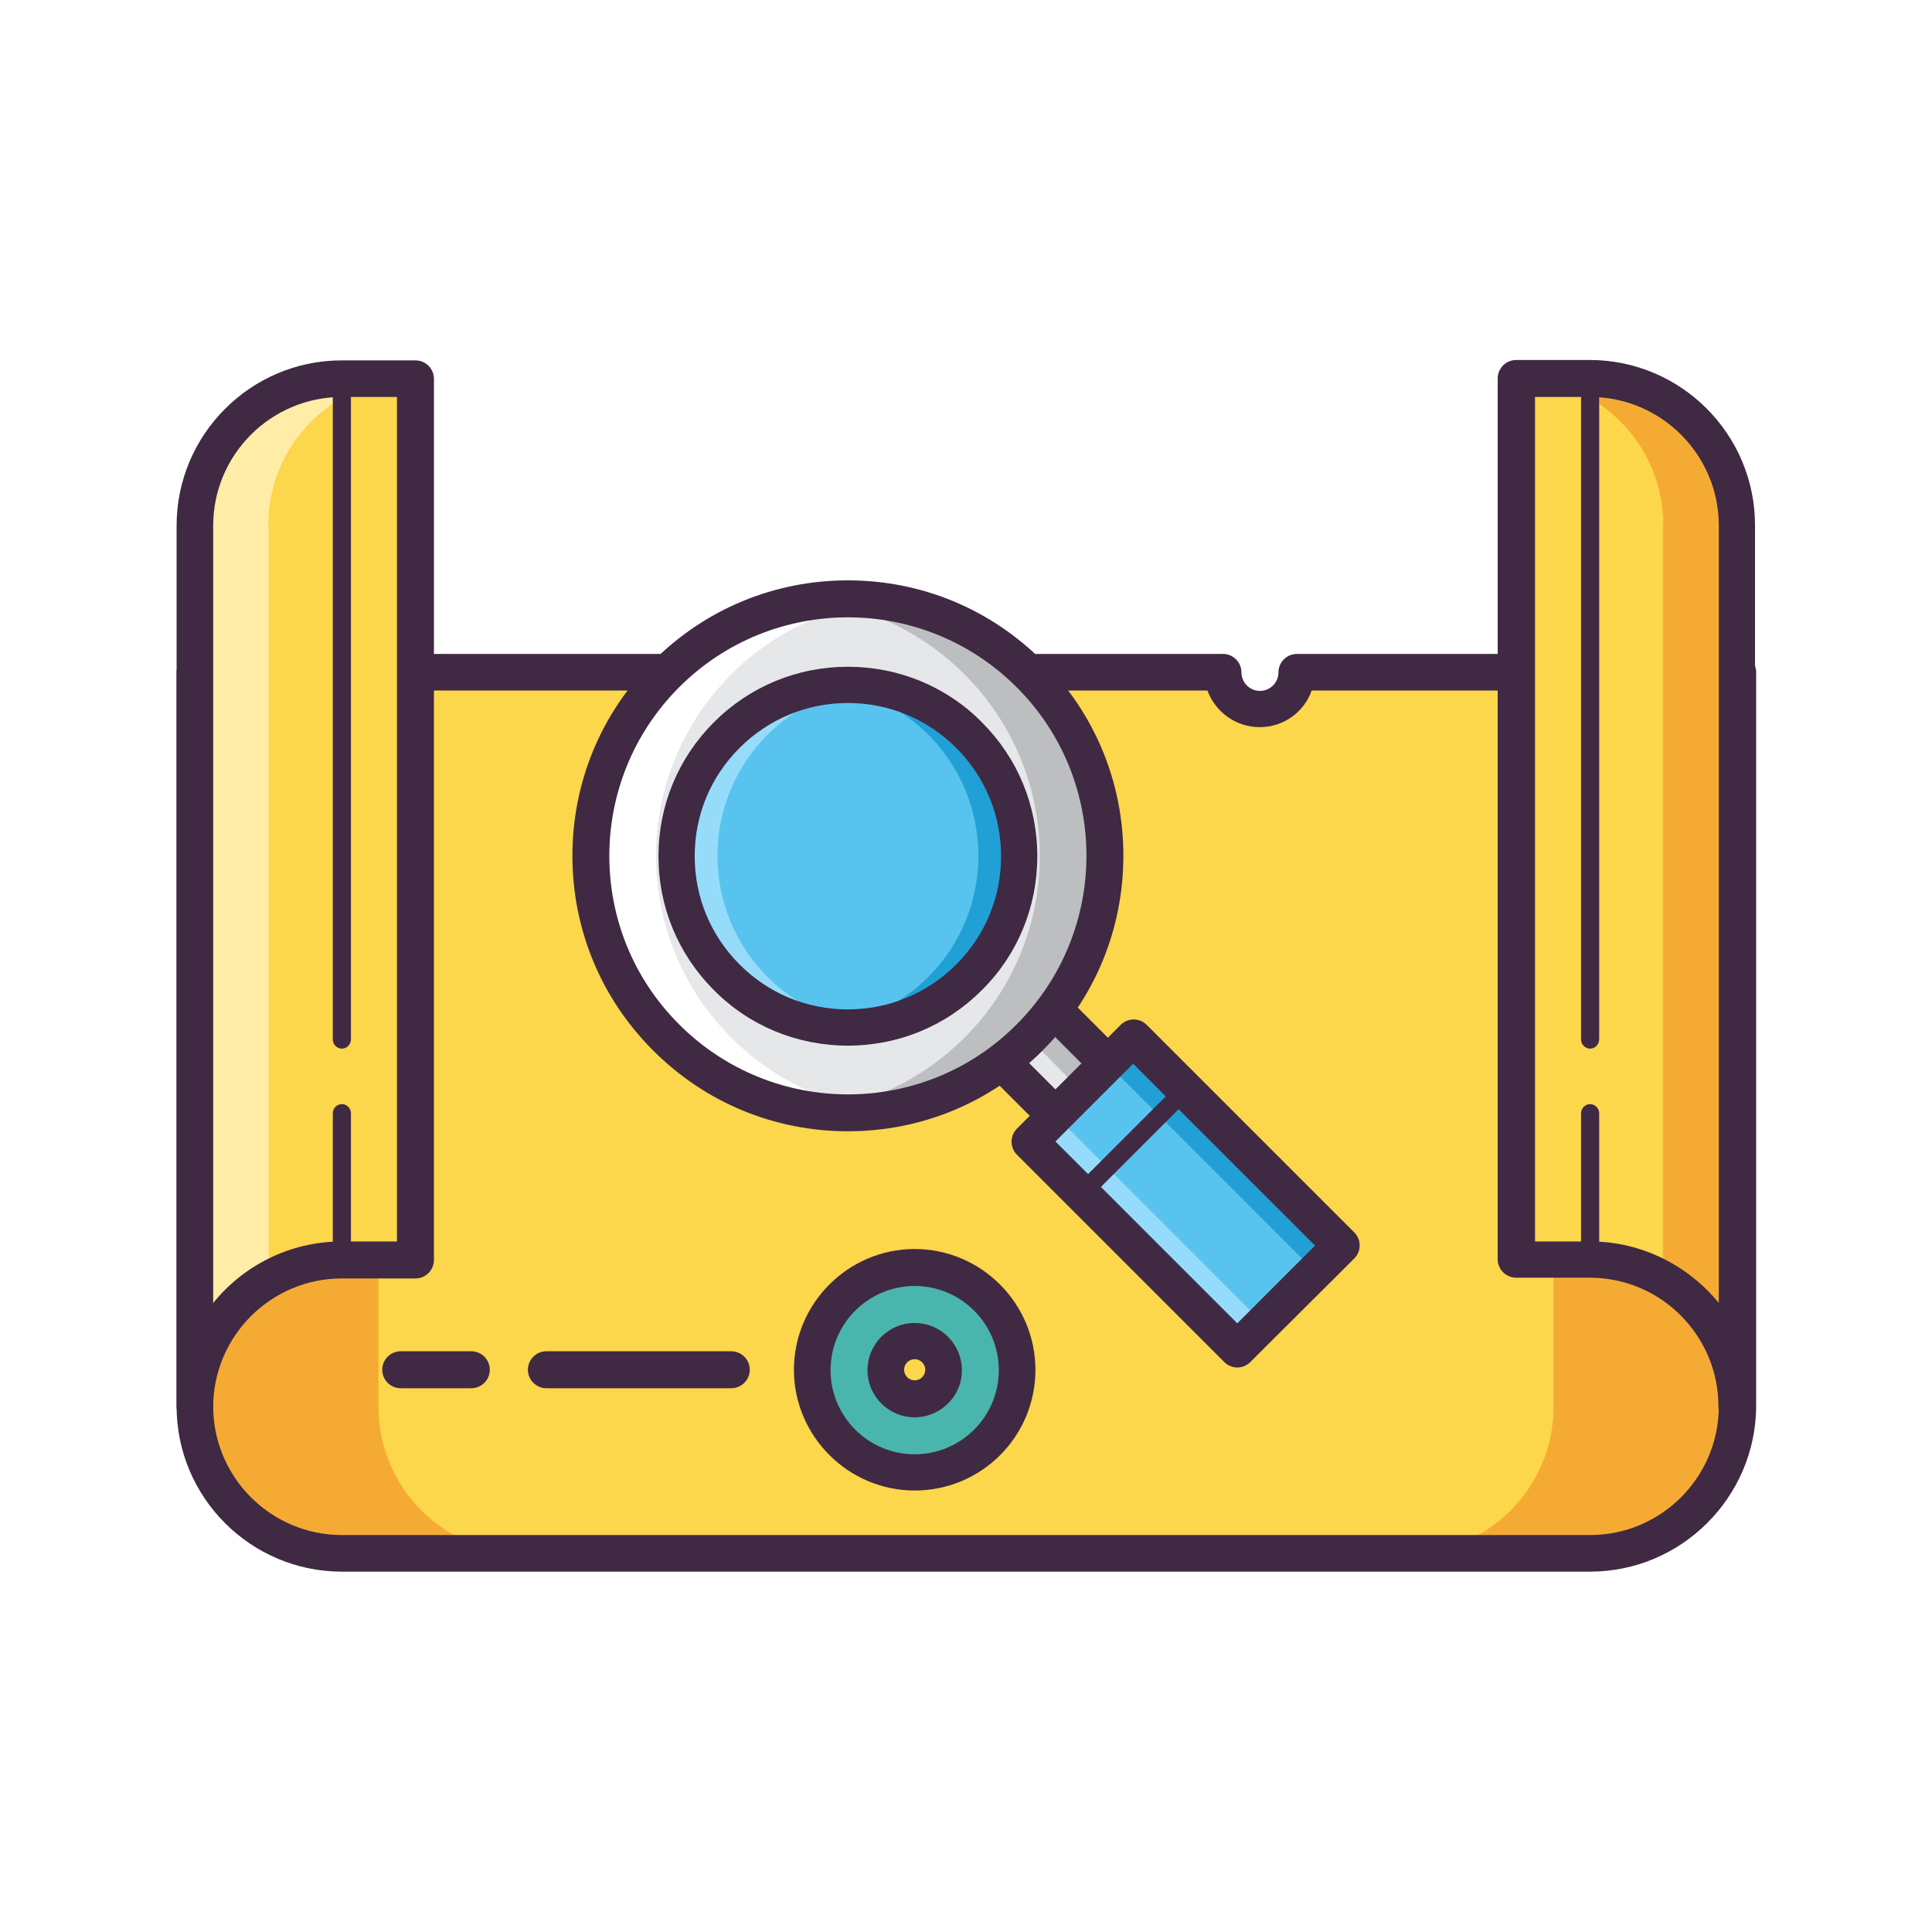
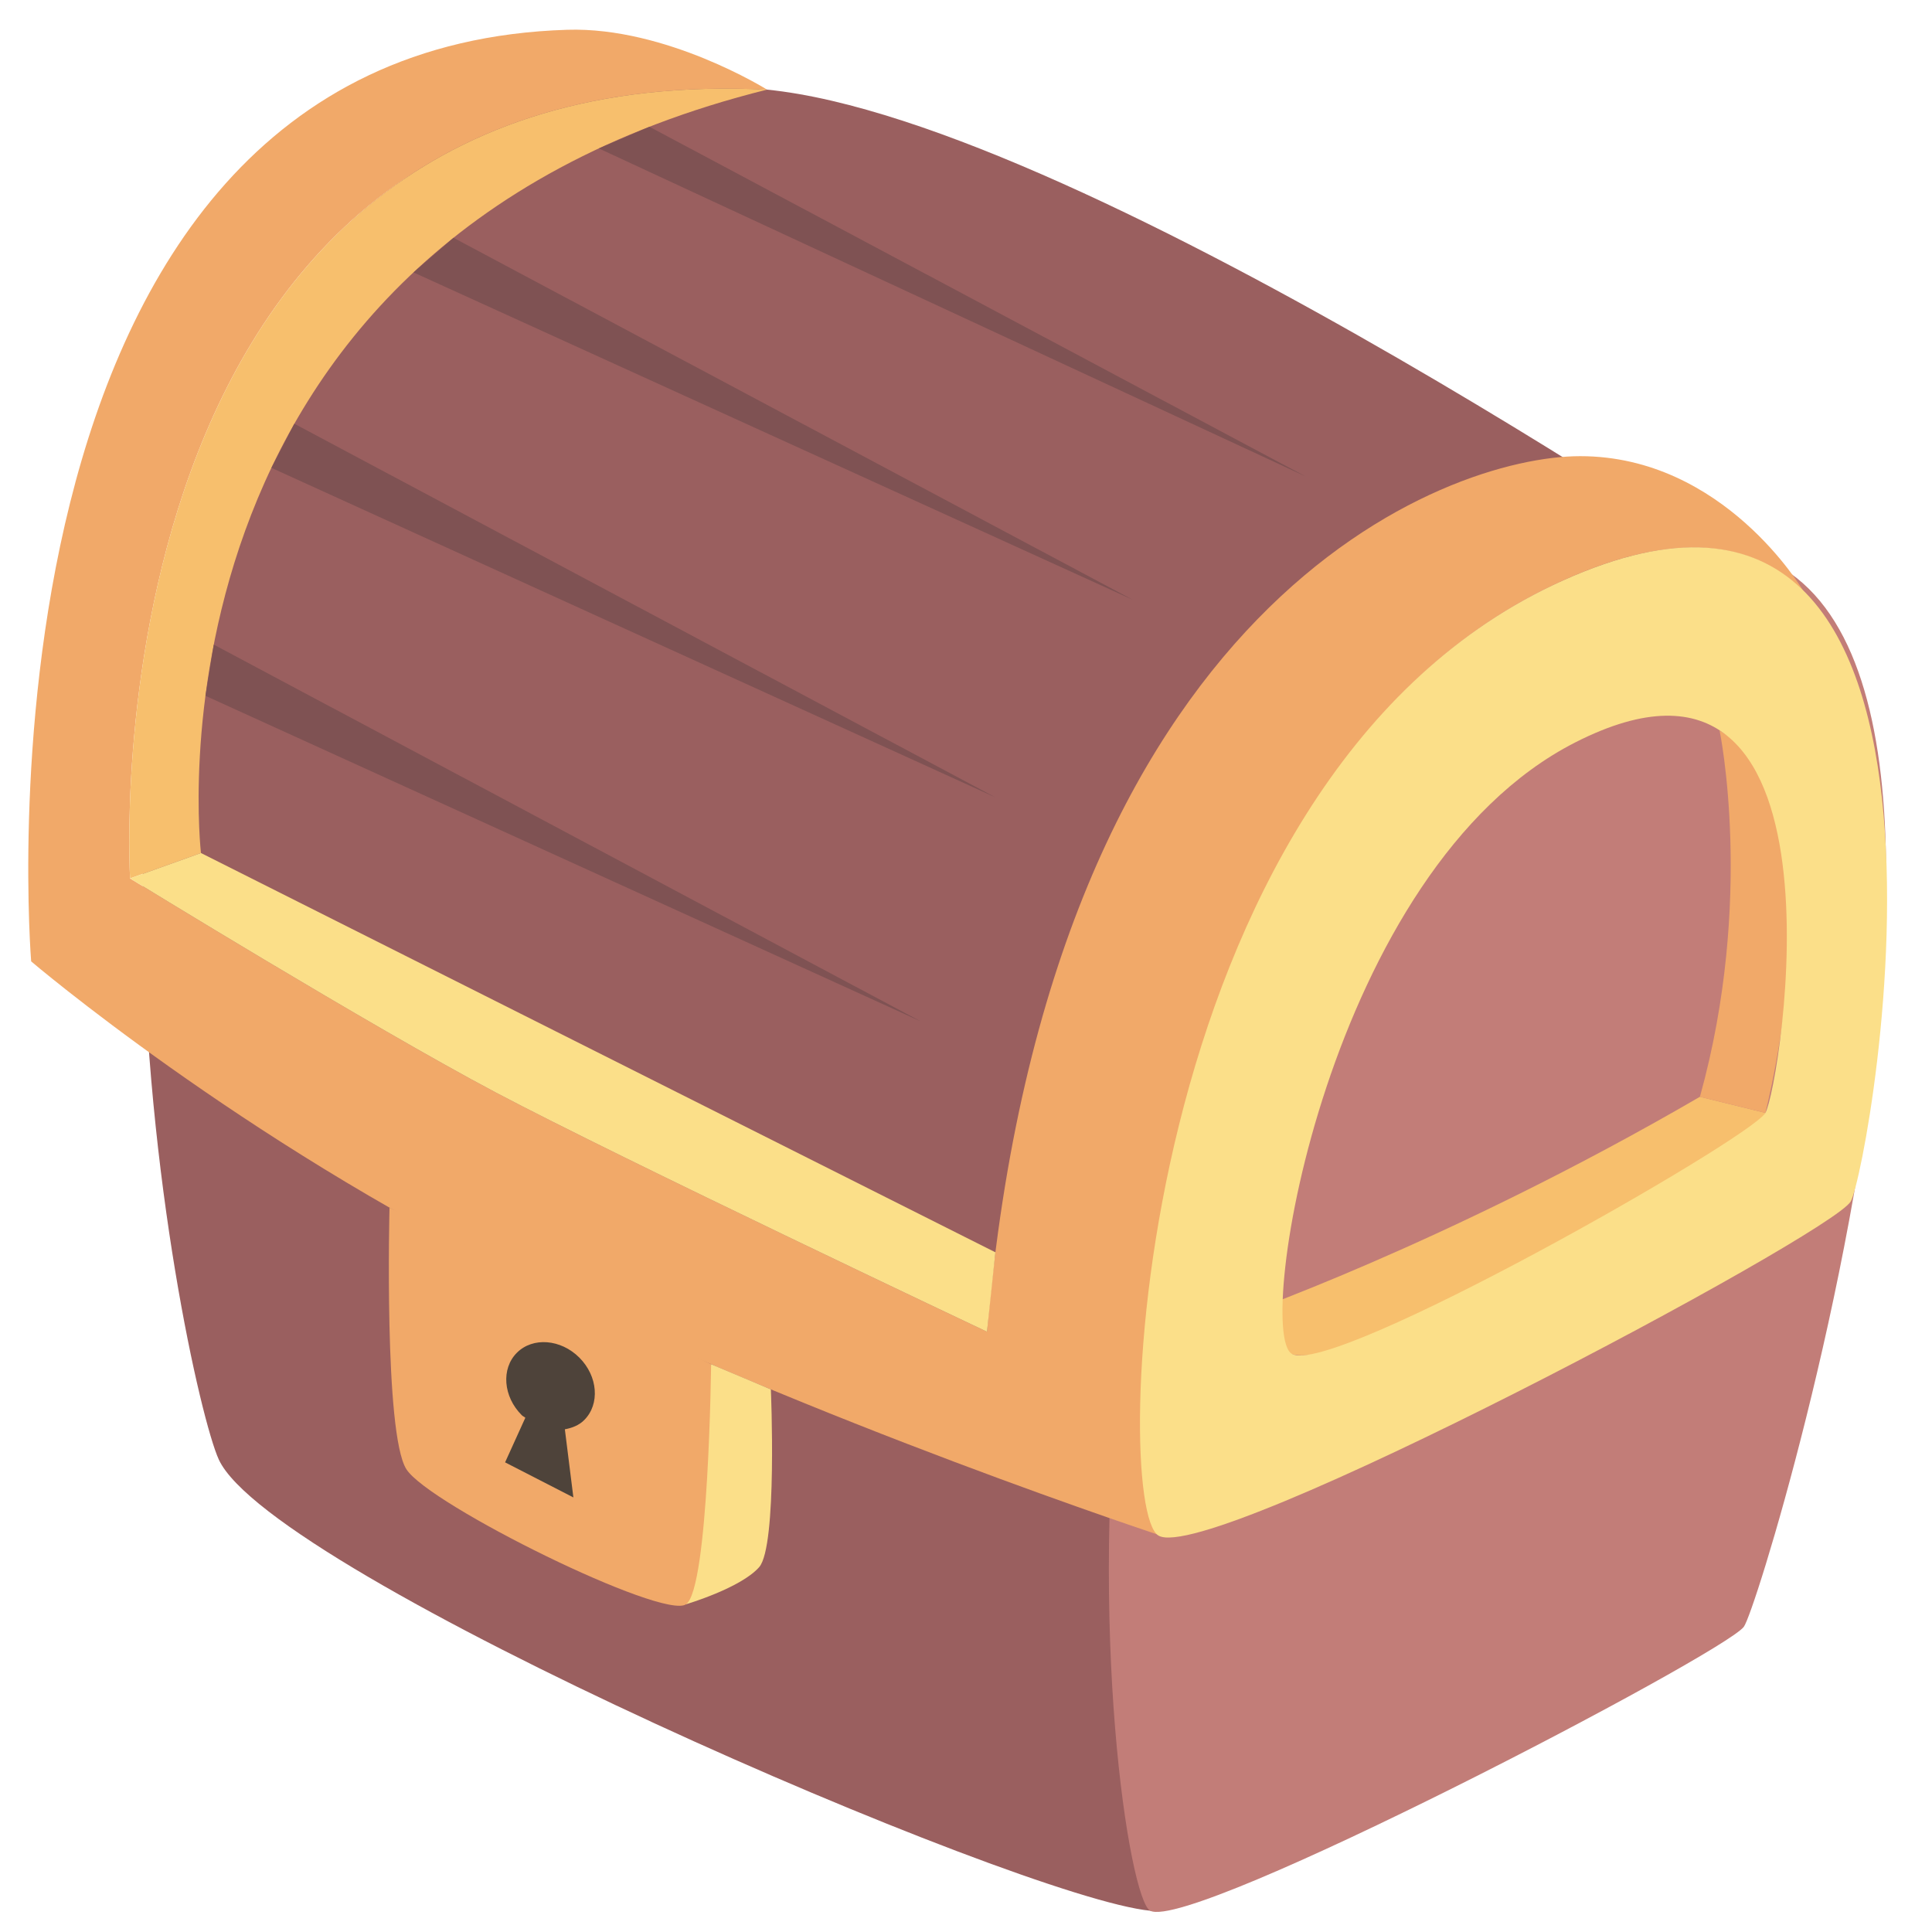
- <svg xmlns="http://www.w3.org/2000/svg" width="350px" height="350px" viewBox="0 0 350 350" version="1.1">
-   <g id="surface1">
-     <path style=" stroke:none;fill-rule:nonzero;fill:rgb(98.824%,83.922%,29.412%);fill-opacity:1;" d="M 234.883 121.816 C 234.883 125.508 231.875 128.445 228.254 128.445 C 224.562 128.445 221.621 125.438 221.621 121.816 L 35.344 121.816 L 35.344 254.844 C 35.344 269.539 47.234 281.434 61.934 281.434 L 288.133 281.434 C 302.832 281.434 314.727 269.539 314.727 254.844 L 314.727 121.816 Z M 234.883 121.816 " />
-     <path style=" stroke:none;fill-rule:nonzero;fill:rgb(25.098%,16.078%,26.275%);fill-opacity:1;" d="M 288.066 284.172 L 61.934 284.172 C 45.73 284.172 32.609 270.977 32.609 254.844 L 32.609 121.816 C 32.609 120.312 33.836 119.082 35.344 119.082 L 221.551 119.082 C 223.055 119.082 224.285 120.312 224.285 121.816 C 224.285 124.004 226.062 125.711 228.184 125.711 C 230.371 125.711 232.078 123.934 232.078 121.816 C 232.078 120.312 233.309 119.082 234.812 119.082 L 314.656 119.082 C 316.16 119.082 317.391 120.312 317.391 121.816 L 317.391 254.844 C 317.391 270.977 304.266 284.168 288.066 284.168 Z M 38.078 124.551 L 38.078 254.844 C 38.078 268.039 48.809 278.699 61.934 278.699 L 288.066 278.699 C 301.258 278.699 311.922 267.969 311.922 254.844 L 311.922 124.551 L 237.207 124.551 C 236.047 128.379 232.422 131.18 228.25 131.18 C 224.082 131.18 220.461 128.379 219.297 124.551 Z M 38.078 124.551 " />
-     <path style=" stroke:none;fill-rule:nonzero;fill:rgb(96.078%,67.059%,20%);fill-opacity:1;" d="M 281.438 121.816 L 281.438 254.844 C 281.438 269.539 269.539 281.434 254.844 281.434 L 288.133 281.434 C 302.832 281.434 314.727 269.539 314.727 254.844 L 314.727 121.816 Z M 281.438 121.816 " />
-     <path style=" stroke:none;fill-rule:nonzero;fill:rgb(96.078%,67.059%,20%);fill-opacity:1;" d="M 68.562 121.816 L 68.562 254.844 C 68.562 269.539 80.457 281.434 95.156 281.434 L 61.934 281.434 C 47.234 281.434 35.344 269.539 35.344 254.844 L 35.344 121.816 Z M 68.562 121.816 " />
-     <path style=" stroke:none;fill-rule:nonzero;fill:rgb(25.098%,16.078%,26.275%);fill-opacity:1;" d="M 288.066 284.719 L 61.934 284.719 C 45.461 284.719 31.992 271.32 31.992 254.773 L 31.992 121.816 C 31.992 119.969 33.496 118.465 35.344 118.465 L 221.551 118.465 C 223.398 118.465 224.902 119.969 224.902 121.816 C 224.902 123.664 226.406 125.164 228.25 125.164 C 230.098 125.164 231.602 123.664 231.602 121.816 C 231.602 119.969 233.105 118.465 234.949 118.465 L 314.793 118.465 C 316.641 118.465 318.145 119.969 318.145 121.816 L 318.145 254.844 C 318.008 271.32 304.539 284.715 288.066 284.715 Z M 288.066 278.086 C 300.918 278.086 311.375 267.625 311.375 254.773 L 311.375 125.098 L 237.617 125.098 C 236.25 128.992 232.559 131.727 228.184 131.727 C 223.875 131.727 220.117 128.926 218.75 125.098 L 38.625 125.098 L 38.625 254.773 C 38.625 267.625 49.082 278.086 61.934 278.086 Z M 288.066 278.086 " />
-     <path style=" stroke:none;fill-rule:nonzero;fill:rgb(98.824%,83.922%,29.412%);fill-opacity:1;" d="M 314.656 254.844 C 314.656 240.148 302.766 228.254 288.066 228.254 L 274.734 228.254 L 274.734 68.562 L 288.066 68.562 C 302.766 68.562 314.656 80.457 314.656 95.156 Z M 314.656 254.844 " />
-     <path style=" stroke:none;fill-rule:nonzero;fill:rgb(25.098%,16.078%,26.275%);fill-opacity:1;" d="M 314.656 257.578 C 313.156 257.578 311.922 256.348 311.922 254.844 C 311.922 241.648 301.191 230.988 288.066 230.988 L 274.734 230.988 C 273.984 230.988 273.301 230.715 272.82 230.168 C 272.273 229.621 272 228.938 272 228.254 L 272 68.562 C 272 67.062 273.234 65.828 274.734 65.828 L 288.066 65.828 C 304.266 65.828 317.391 79.023 317.391 95.156 L 317.391 254.773 C 317.391 256.348 316.164 257.578 314.656 257.578 Z M 288.066 225.449 C 297.91 225.449 306.594 230.305 311.922 237.754 L 311.922 95.156 C 311.922 81.961 301.191 71.297 288.066 71.297 L 277.469 71.297 L 277.469 225.449 Z M 288.066 225.449 " />
-     <path style=" stroke:none;fill-rule:nonzero;fill:rgb(96.078%,67.059%,20%);fill-opacity:1;" d="M 301.328 95.156 C 301.328 80.457 289.434 68.562 274.734 68.562 L 288 68.562 C 302.695 68.562 314.59 80.457 314.59 95.156 L 314.59 254.773 C 314.59 244.93 309.258 236.32 301.258 231.738 L 301.258 95.156 Z M 301.328 95.156 " />
-     <path style=" stroke:none;fill-rule:nonzero;fill:rgb(25.098%,16.078%,26.275%);fill-opacity:1;" d="M 314.656 258.125 C 312.812 258.125 311.309 256.621 311.309 254.777 C 311.309 241.926 300.852 231.465 288 231.465 L 274.668 231.465 C 272.82 231.465 271.32 229.961 271.32 228.117 L 271.32 68.562 C 271.32 66.719 272.82 65.215 274.668 65.215 L 288 65.215 C 304.473 65.215 317.938 78.613 317.938 95.156 L 317.938 254.773 C 318.008 256.621 316.504 258.125 314.656 258.125 Z M 278.086 224.902 L 288.066 224.902 C 297.43 224.902 305.84 229.277 311.379 236.047 L 311.379 95.227 C 311.379 82.375 300.918 71.914 288.066 71.914 L 278.086 71.914 Z M 278.086 224.902 " />
-     <path style=" stroke:none;fill-rule:nonzero;fill:rgb(25.098%,16.078%,26.275%);fill-opacity:1;" d="M 288.066 189.969 C 287.18 189.969 286.426 189.219 286.426 188.328 L 286.426 68.562 C 286.426 67.676 287.18 66.922 288.066 66.922 C 288.953 66.922 289.707 67.676 289.707 68.562 L 289.707 188.262 C 289.707 189.219 288.953 189.969 288.066 189.969 Z M 288.066 229.891 C 287.18 229.891 286.426 229.141 286.426 228.254 L 286.426 201.66 C 286.426 200.773 287.18 200.02 288.066 200.02 C 288.953 200.02 289.707 200.773 289.707 201.66 L 289.707 228.25 C 289.707 229.141 288.953 229.891 288.066 229.891 Z M 288.066 229.891 " />
-     <path style=" stroke:none;fill-rule:nonzero;fill:rgb(98.824%,83.922%,29.412%);fill-opacity:1;" d="M 35.344 254.844 C 35.344 240.148 47.234 228.254 61.934 228.254 L 75.266 228.254 L 75.266 68.562 L 61.934 68.562 C 47.234 68.562 35.344 80.457 35.344 95.156 Z M 35.344 254.844 " />
-     <path style=" stroke:none;fill-rule:nonzero;fill:rgb(25.098%,16.078%,26.275%);fill-opacity:1;" d="M 35.344 257.578 C 33.836 257.578 32.609 256.348 32.609 254.844 L 32.609 95.156 C 32.609 78.953 45.801 65.828 61.934 65.828 L 75.266 65.828 C 76.766 65.828 78 67.059 78 68.562 L 78 228.184 C 78 228.934 77.723 229.617 77.18 230.098 C 76.633 230.645 75.945 230.918 75.266 230.918 L 61.934 230.918 C 48.742 230.918 38.078 241.648 38.078 254.773 C 38.078 256.348 36.844 257.578 35.344 257.578 Z M 61.934 71.301 C 48.742 71.301 38.078 82.031 38.078 95.156 L 38.078 237.754 C 43.406 230.305 52.09 225.449 61.934 225.449 L 72.531 225.449 L 72.531 71.297 L 61.934 71.297 Z M 61.934 71.301 " />
-     <path style=" stroke:none;fill-rule:nonzero;fill:rgb(100%,92.549%,65.098%);fill-opacity:1;" d="M 48.602 95.156 C 48.602 80.457 60.5 68.562 75.195 68.562 L 61.934 68.562 C 47.234 68.562 35.344 80.457 35.344 95.156 L 35.344 254.773 C 35.344 244.93 40.672 236.32 48.672 231.738 L 48.672 95.156 Z M 48.602 95.156 " />
-     <path style=" stroke:none;fill-rule:nonzero;fill:rgb(25.098%,16.078%,26.275%);fill-opacity:1;" d="M 35.344 258.125 C 33.496 258.125 31.992 256.621 31.992 254.777 L 31.992 95.227 C 31.992 78.75 45.391 65.285 61.934 65.285 L 75.266 65.285 C 77.109 65.285 78.613 66.789 78.613 68.633 L 78.613 228.254 C 78.613 230.098 77.109 231.602 75.266 231.602 L 61.934 231.602 C 49.082 231.602 38.621 242.062 38.621 254.914 C 38.621 256.621 37.188 258.125 35.344 258.125 Z M 61.934 71.914 C 49.082 71.914 38.621 82.375 38.621 95.227 L 38.621 236.047 C 44.094 229.277 52.5 224.902 61.934 224.902 L 71.914 224.902 L 71.914 71.914 Z M 61.934 71.914 " />
-     <path style=" stroke:none;fill-rule:nonzero;fill:rgb(25.098%,16.078%,26.275%);fill-opacity:1;" d="M 61.934 189.969 C 61.047 189.969 60.293 189.219 60.293 188.328 L 60.293 68.562 C 60.293 67.676 61.043 66.922 61.934 66.922 C 62.82 66.922 63.574 67.676 63.574 68.562 L 63.574 188.262 C 63.574 189.219 62.824 189.969 61.934 189.969 Z M 61.934 229.891 C 61.047 229.891 60.293 229.141 60.293 228.254 L 60.293 201.66 C 60.293 200.773 61.043 200.02 61.934 200.02 C 62.82 200.02 63.574 200.773 63.574 201.66 L 63.574 228.25 C 63.574 229.141 62.824 229.891 61.934 229.891 Z M 61.934 229.891 " />
-     <path style=" stroke:none;fill-rule:nonzero;fill:rgb(90.196%,90.588%,90.98%);fill-opacity:1;" d="M 181.84 173.84 L 200.645 192.645 L 191.219 202.07 L 172.414 183.266 Z M 181.84 173.84 " />
-     <path style=" stroke:none;fill-rule:nonzero;fill:rgb(73.725%,74.51%,75.294%);fill-opacity:1;" d="M 181.836 173.836 L 177.121 178.555 L 195.781 197.559 L 200.637 192.703 Z M 181.836 173.836 " />
-     <path style=" stroke:none;fill-rule:nonzero;fill:rgb(25.098%,16.078%,26.275%);fill-opacity:1;" d="M 191.203 205.422 C 190.383 205.422 189.492 205.078 188.875 204.465 L 170.078 185.664 C 168.781 184.367 168.781 182.246 170.078 180.949 L 179.512 171.516 C 180.812 170.215 182.93 170.215 184.227 171.516 L 203.027 190.312 C 204.324 191.609 204.324 193.73 203.027 195.031 L 193.594 204.395 C 192.91 205.078 192.09 205.422 191.203 205.422 Z M 177.117 183.273 L 191.203 197.355 L 195.918 192.637 L 181.836 178.555 Z M 177.117 183.273 " />
-     <path style=" stroke:none;fill-rule:nonzero;fill:rgb(34.902%,76.471%,94.118%);fill-opacity:1;" d="M 205.32 187.965 L 242.926 225.57 L 224.125 244.375 L 186.516 206.766 Z M 205.32 187.965 " />
-     <path style=" stroke:none;fill-rule:nonzero;fill:rgb(12.941%,62.745%,83.922%);fill-opacity:1;" d="M 205.316 188.039 L 242.91 225.656 L 238.223 230.34 L 200.625 192.727 Z M 205.316 188.039 " />
-     <path style=" stroke:none;fill-rule:nonzero;fill:rgb(58.824%,86.275%,98.039%);fill-opacity:1;" d="M 191.223 202.109 L 228.82 239.727 L 224.129 244.41 L 186.535 206.797 Z M 191.223 202.109 " />
-     <path style=" stroke:none;fill-rule:nonzero;fill:rgb(25.098%,16.078%,26.275%);fill-opacity:1;" d="M 224.148 247.734 C 223.328 247.734 222.441 247.391 221.828 246.777 L 184.227 209.18 C 182.93 207.883 182.93 205.762 184.227 204.465 L 203.027 185.664 C 204.324 184.367 206.445 184.367 207.742 185.664 L 245.34 223.262 C 246.641 224.562 246.641 226.68 245.34 227.977 L 226.477 246.777 C 225.859 247.391 224.973 247.734 224.152 247.734 Z M 191.203 206.789 L 224.148 239.734 L 238.234 225.652 L 205.281 192.703 Z M 191.203 206.789 " />
-     <path style=" stroke:none;fill-rule:nonzero;fill:rgb(90.196%,90.588%,90.98%);fill-opacity:1;" d="M 120.676 187.957 C 138.859 206.137 168.336 206.141 186.516 187.957 C 204.695 169.777 204.691 140.301 186.512 122.121 C 168.332 103.941 138.855 103.941 120.676 122.121 C 102.496 140.301 102.496 169.777 120.676 187.957 Z M 120.676 187.957 " />
-     <path style=" stroke:none;fill-rule:nonzero;fill:rgb(73.725%,74.51%,75.294%);fill-opacity:1;" d="M 186.551 122.156 C 175.957 111.562 161.531 107.117 147.723 108.895 C 157.566 110.125 167.137 114.57 174.727 122.156 C 192.91 140.344 192.91 169.805 174.727 187.988 C 167.137 195.578 157.637 199.953 147.723 201.25 C 161.531 203.027 175.957 198.586 186.551 187.988 C 204.668 169.805 204.668 140.344 186.551 122.156 Z M 186.551 122.156 " />
-     <path style=" stroke:none;fill-rule:nonzero;fill:rgb(100%,100%,100%);fill-opacity:1;" d="M 120.656 187.988 C 131.25 198.586 145.672 203.027 159.484 201.25 C 149.641 200.02 140.07 195.574 132.48 187.988 C 114.297 169.805 114.297 140.344 132.48 122.156 C 140.07 114.57 149.57 110.195 159.484 108.895 C 145.676 107.117 131.25 111.562 120.656 122.156 C 102.469 140.344 102.469 169.805 120.656 187.988 Z M 120.656 187.988 " />
-     <path style=" stroke:none;fill-rule:nonzero;fill:rgb(25.098%,16.078%,26.275%);fill-opacity:1;" d="M 153.602 204.941 C 140.273 204.941 127.762 199.746 118.328 190.312 C 108.895 180.879 103.699 168.371 103.699 155.039 C 103.699 141.711 108.895 129.199 118.328 119.766 C 127.766 110.332 140.273 105.137 153.602 105.137 C 166.934 105.137 179.445 110.332 188.875 119.766 C 198.312 129.199 203.508 141.711 203.508 155.039 C 203.508 168.371 198.309 180.879 188.875 190.312 C 179.445 199.746 166.934 204.941 153.602 204.941 Z M 153.602 111.836 C 142.531 111.836 131.453 116.074 123.047 124.484 C 106.164 141.367 106.164 168.781 123.047 185.594 C 139.93 202.48 167.344 202.48 184.16 185.594 C 201.043 168.711 201.043 141.297 184.16 124.484 C 175.75 116.074 164.676 111.836 153.602 111.836 Z M 153.602 111.836 " />
-     <path style=" stroke:none;fill-rule:nonzero;fill:rgb(34.902%,76.471%,94.118%);fill-opacity:1;" d="M 131.648 176.984 C 143.77 189.105 163.422 189.105 175.539 176.984 C 187.66 164.863 187.66 145.215 175.539 133.094 C 163.418 120.973 143.77 120.973 131.648 133.094 C 119.527 145.215 119.531 164.863 131.648 176.984 Z M 131.648 176.984 " />
-     <path style=" stroke:none;fill-rule:nonzero;fill:rgb(12.941%,62.745%,83.922%);fill-opacity:1;" d="M 175.547 133.094 C 168.816 126.359 159.367 123.086 149.914 124.207 C 156.613 125.027 163.039 127.969 168.164 133.094 C 180.266 145.195 180.266 164.883 168.164 176.98 C 163.039 182.109 156.609 185.047 149.914 185.867 C 159.07 186.961 168.574 184.023 175.547 176.98 C 187.648 164.883 187.648 145.195 175.547 133.094 Z M 175.547 133.094 " />
-     <path style=" stroke:none;fill-rule:nonzero;fill:rgb(58.824%,86.275%,98.039%);fill-opacity:1;" d="M 131.66 176.98 C 138.633 183.953 148.203 186.961 157.297 185.867 C 150.594 185.047 144.172 182.109 139.043 176.98 C 126.945 164.883 126.945 145.195 139.043 133.094 C 144.172 127.969 150.594 125.027 157.297 124.207 C 148.133 123.117 138.633 126.055 131.66 133.094 C 119.562 145.195 119.562 164.883 131.66 176.98 Z M 131.66 176.98 " />
-     <path style=" stroke:none;fill-rule:nonzero;fill:rgb(25.098%,16.078%,26.275%);fill-opacity:1;" d="M 153.602 189.426 C 144.445 189.426 135.762 185.871 129.336 179.375 C 122.84 172.883 119.289 164.27 119.289 155.109 C 119.289 145.949 122.84 137.336 129.336 130.84 C 135.828 124.348 144.445 120.793 153.602 120.793 C 162.766 120.793 171.445 124.348 177.871 130.84 C 184.367 137.336 187.918 145.949 187.918 155.109 C 187.918 164.27 184.367 172.949 177.871 179.375 C 171.375 185.871 162.766 189.426 153.602 189.426 Z M 153.602 127.355 C 146.219 127.355 139.25 130.227 133.984 135.488 C 128.719 140.75 125.852 147.656 125.852 155.109 C 125.852 162.492 128.719 169.461 133.984 174.727 C 139.25 179.992 146.152 182.859 153.602 182.859 C 160.984 182.859 167.961 179.992 173.223 174.727 C 178.484 169.461 181.355 162.559 181.355 155.109 C 181.355 147.727 178.484 140.75 173.223 135.488 C 167.957 130.227 160.984 127.355 153.602 127.355 Z M 153.602 127.355 " />
-     <path style=" stroke:none;fill-rule:nonzero;fill:rgb(25.098%,16.078%,26.275%);fill-opacity:1;" d="M 195.918 217.859 C 195.508 217.859 195.098 217.727 194.758 217.383 C 194.074 216.699 194.074 215.672 194.758 215.059 L 213.555 196.262 C 214.238 195.578 215.266 195.578 215.879 196.262 C 216.562 196.945 216.562 197.969 215.879 198.586 L 197.078 217.383 C 196.809 217.656 196.328 217.859 195.918 217.859 Z M 195.918 217.859 " />
-     <path style=" stroke:none;fill-rule:nonzero;fill:rgb(25.098%,16.078%,26.275%);fill-opacity:1;" d="M 85.383 251.492 L 72.598 251.492 C 70.75 251.492 69.25 249.992 69.25 248.145 C 69.25 246.297 70.75 244.797 72.598 244.797 L 85.383 244.797 C 87.227 244.797 88.73 246.297 88.73 248.145 C 88.73 249.992 87.227 251.492 85.383 251.492 Z M 132.48 251.492 L 98.984 251.492 C 97.141 251.492 95.633 249.992 95.633 248.145 C 95.633 246.297 97.141 244.797 98.984 244.797 L 132.48 244.797 C 134.328 244.797 135.828 246.297 135.828 248.145 C 135.828 249.992 134.328 251.492 132.48 251.492 Z M 132.48 251.492 " />
-     <path style=" stroke:none;fill-rule:nonzero;fill:rgb(29.02%,70.98%,67.451%);fill-opacity:1;" d="M 165.703 266.738 C 155.449 266.738 147.18 258.398 147.18 248.211 C 147.18 238.027 155.516 229.688 165.703 229.688 C 175.957 229.688 184.227 238.027 184.227 248.211 C 184.227 258.398 175.957 266.738 165.703 266.738 Z M 165.703 242.883 C 162.832 242.883 160.438 245.203 160.438 248.145 C 160.438 251.086 162.766 253.406 165.703 253.406 C 168.574 253.406 170.969 251.086 170.969 248.145 C 170.969 245.203 168.641 242.883 165.703 242.883 Z M 165.703 242.883 " />
-     <path style=" stroke:none;fill-rule:nonzero;fill:rgb(25.098%,16.078%,26.275%);fill-opacity:1;" d="M 165.703 270.02 C 153.672 270.02 143.828 260.176 143.828 248.145 C 143.828 236.113 153.672 226.27 165.703 226.27 C 177.734 226.27 187.578 236.113 187.578 248.145 C 187.578 260.242 177.801 270.02 165.703 270.02 Z M 165.703 232.969 C 157.297 232.969 150.461 239.805 150.461 248.215 C 150.461 256.621 157.297 263.457 165.703 263.457 C 174.109 263.457 180.945 256.621 180.945 248.215 C 180.945 239.805 174.109 232.969 165.703 232.969 Z M 165.703 256.758 C 160.984 256.758 157.156 252.93 157.156 248.215 C 157.156 243.496 160.984 239.668 165.703 239.668 C 170.422 239.668 174.25 243.496 174.25 248.215 C 174.316 252.863 170.422 256.758 165.703 256.758 Z M 165.703 246.23 C 164.609 246.23 163.789 247.121 163.789 248.145 C 163.789 249.238 164.68 250.059 165.703 250.059 C 166.797 250.059 167.617 249.172 167.617 248.145 C 167.617 247.121 166.797 246.23 165.703 246.23 Z M 165.703 246.23 " />
+ <svg xmlns="http://www.w3.org/2000/svg" width="800px" height="800px" viewBox="-0.5 0 46 46" version="1.1">
+   <defs>
+ 
+ </defs>
+   <g id="Page-1" stroke="none" stroke-width="1" fill="none" fill-rule="evenodd">
+     <g id="Artboard" transform="translate(-628, -741)">
+       <g id="011-Treasure" transform="translate(628, 741)">
+         <path d="M17.763,2.134 C13.851,1.741 11.254,2.602 8.615,4.63 C-0.567,11.684 3.862,32.902 4.709,34.75 C5.965,37.491 23.742,45.186 26.888,45.494 C30.035,45.802 42.043,14.341 42.043,14.341 C42.043,14.341 25.426,2.904 17.763,2.134" id="Fill-1362" fill="#9A5F5F">
+ 
+ </path>
+         <path d="M36.999,13.697 C22.807,19.54 25.887,44.993 26.888,45.495 C27.889,45.995 40.519,39.389 41.019,38.734 C41.52,38.081 50.501,8.137 36.999,13.697" id="Fill-1364" fill="#C27D78">
+ 
+ </path>
+         <path d="M36.478,13.93 C39.334,12.574 41.208,12.872 42.42,14.057 L42.426,14.054 C42.426,14.054 40.551,10.861 37.123,10.861 C33.962,10.861 24.502,14.264 23,31.708 C23,31.708 14.285,27.588 11.299,26.009 C8.313,24.429 2.597,20.915 2.597,20.915 C2.597,20.915 1.397,1.325 17.763,2.134 C17.763,2.134 15.366,0.635 13.006,0.709 C-1.54,1.162 0.242,22.89 0.242,22.89 C0.242,22.89 5.209,27.125 11.794,30.36 C19,33.9 27.275,36.607 27.275,36.607 C26.119,35.914 26.415,18.709 36.478,13.93" id="Fill-1366" fill="#F1A969">
+ 
+ </path>
+         <path d="M2.597,20.915 L4.285,20.31 C4.285,20.31 2.597,5.908 17.763,2.134 C1.397,1.325 2.597,20.915 2.597,20.915" id="Fill-1368" fill="#F7BF6D">
+ 
+ </path>
+         <path d="M23,31.708 L23.2,29.817 L4.285,20.31 L2.597,20.915 C2.597,20.915 8.313,24.429 11.299,26.009 C14.284,27.588 23,31.708 23,31.708" id="Fill-1370" fill="#FBDF89">
+ 
+ </path>
+         <path d="M39.974,26.114 C33.908,29.642 28.818,31.392 28.818,31.392 C28.818,31.392 29.737,32.267 30.491,32.27 C32.625,32.273 41.2,27.349 41.533,26.497 L39.974,26.114 Z" id="Fill-1372" fill="#F7BF6D">
+ 
+ </path>
+         <path d="M40.442,17.391 C40.442,17.391 41.282,21.412 39.974,26.115 L41.533,26.497 C41.533,26.497 43.428,19.162 40.442,17.391" id="Fill-1374" fill="#F1A969">
+ 
+ </path>
+         <path d="M41.533,26.497 C41.173,27.114 31.201,32.801 30.257,32.234 C29.357,31.694 31.111,20.682 37.003,17.678 C43.77,14.228 41.893,25.88 41.533,26.497 M36.478,13.931 C26.415,18.709 25.927,35.867 27.082,36.561 C28.294,37.287 43.101,29.398 43.564,28.607 C44.026,27.815 47.453,8.719 36.478,13.931" id="Fill-1376" fill="#FBDF89">
+ 
+ </path>
+         <path d="M16.431,32.481 L15.836,38.196 C15.836,38.196 17.138,37.812 17.576,37.312 C18.013,36.811 17.854,33.081 17.854,33.081 L16.431,32.481 Z" id="Fill-1378" fill="#FBDF89">
+ 
+ </path>
+         <path d="M8.774,28.754 C8.774,28.754 8.637,34.135 9.176,34.982 C9.715,35.829 15.297,38.581 15.836,38.196 C16.375,37.811 16.431,32.481 16.431,32.481 L8.774,28.754 Z" id="Fill-1380" fill="#F1A969">
+ 
+ </path>
+         <path d="M13.152,35.653 L12.949,34.031 C13.12,33.999 13.283,33.938 13.41,33.811 C13.788,33.433 13.737,32.767 13.294,32.324 C12.851,31.882 12.186,31.83 11.807,32.208 C11.428,32.587 11.48,33.253 11.923,33.695 C11.949,33.721 11.981,33.732 12.008,33.756 L11.526,34.818 L13.152,35.653 Z" id="Fill-1382" fill="#4E433A">
+ 
+ </path>
+         <polygon id="Fill-1384" fill="#7F5253" points="4.59 15.348 4.392 16.567 21.423 24.319">
+ 
+ </polygon>
+         <polygon id="Fill-1386" fill="#7F5253" points="6.508 10.089 5.962 11.139 23.201 18.985">
+ 
+ </polygon>
+         <polygon id="Fill-1388" fill="#7F5253" points="10.298 5.662 9.345 6.486 26.47 14.28">
+ 
+ </polygon>
+         <polygon id="Fill-1390" fill="#7F5253" points="14.963 3.018 13.758 3.534 30.585 11.343">
+ 
+ </polygon>
+       </g>
+     </g>
  </g>
</svg>
